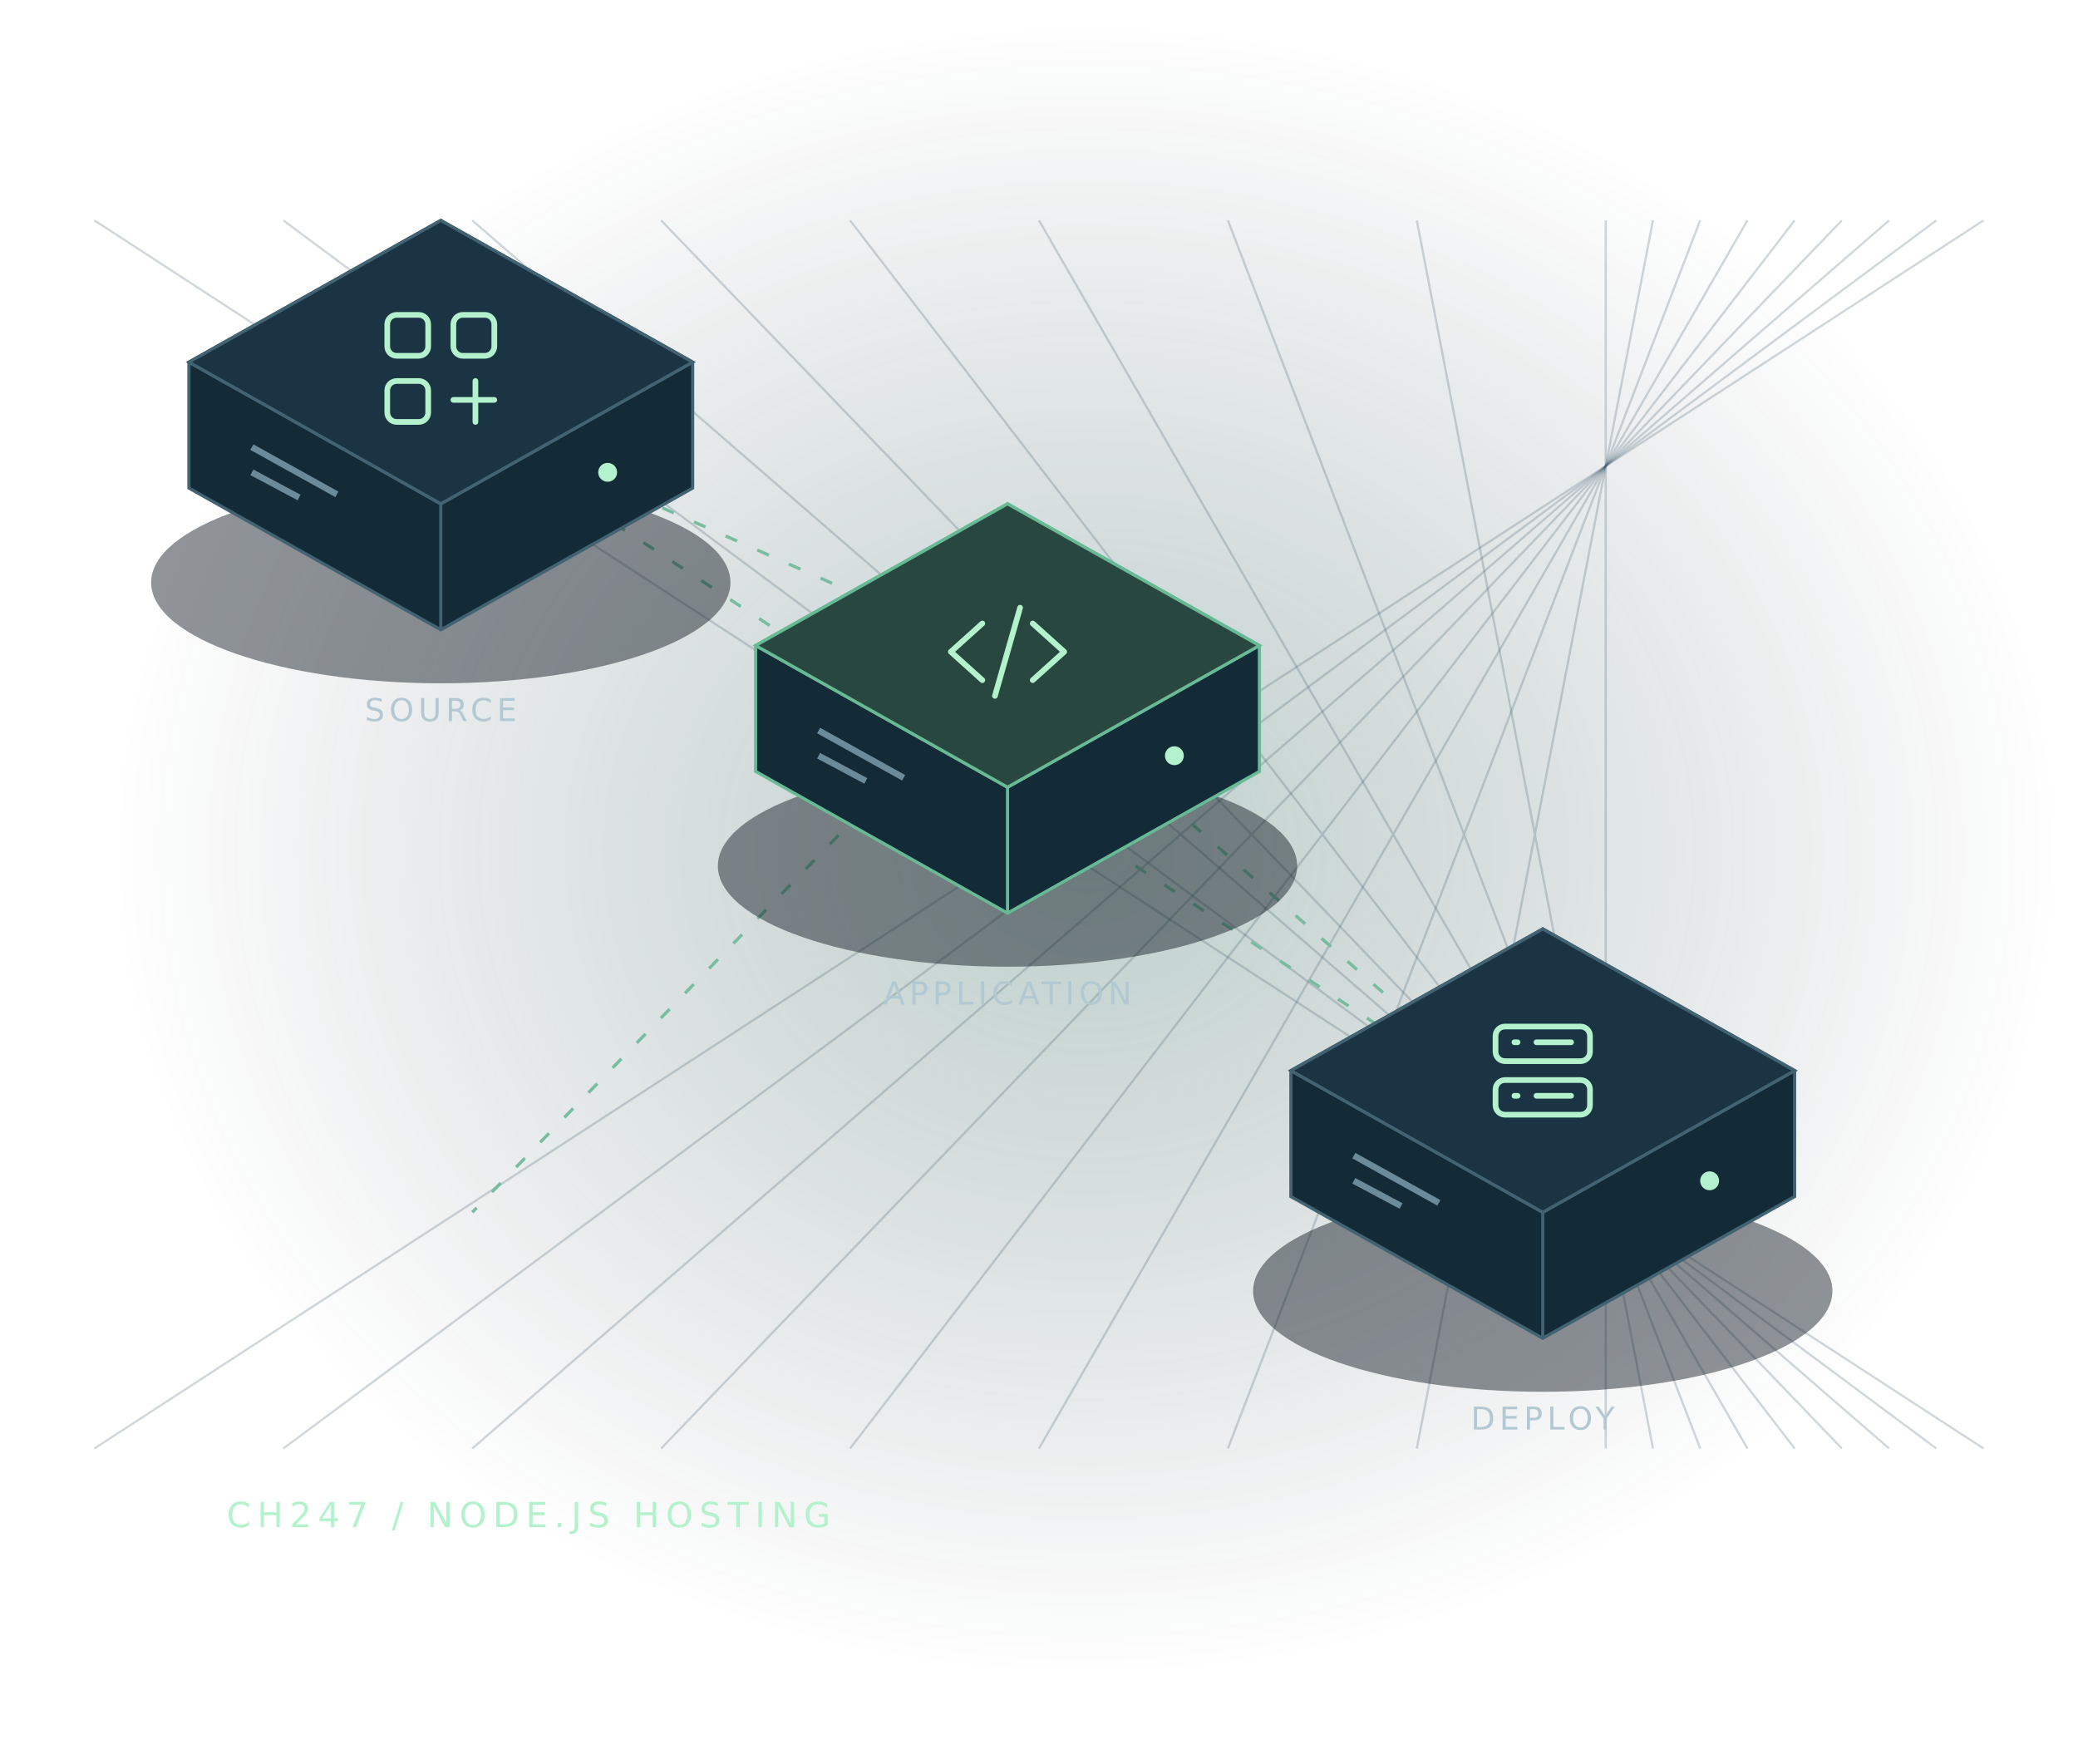
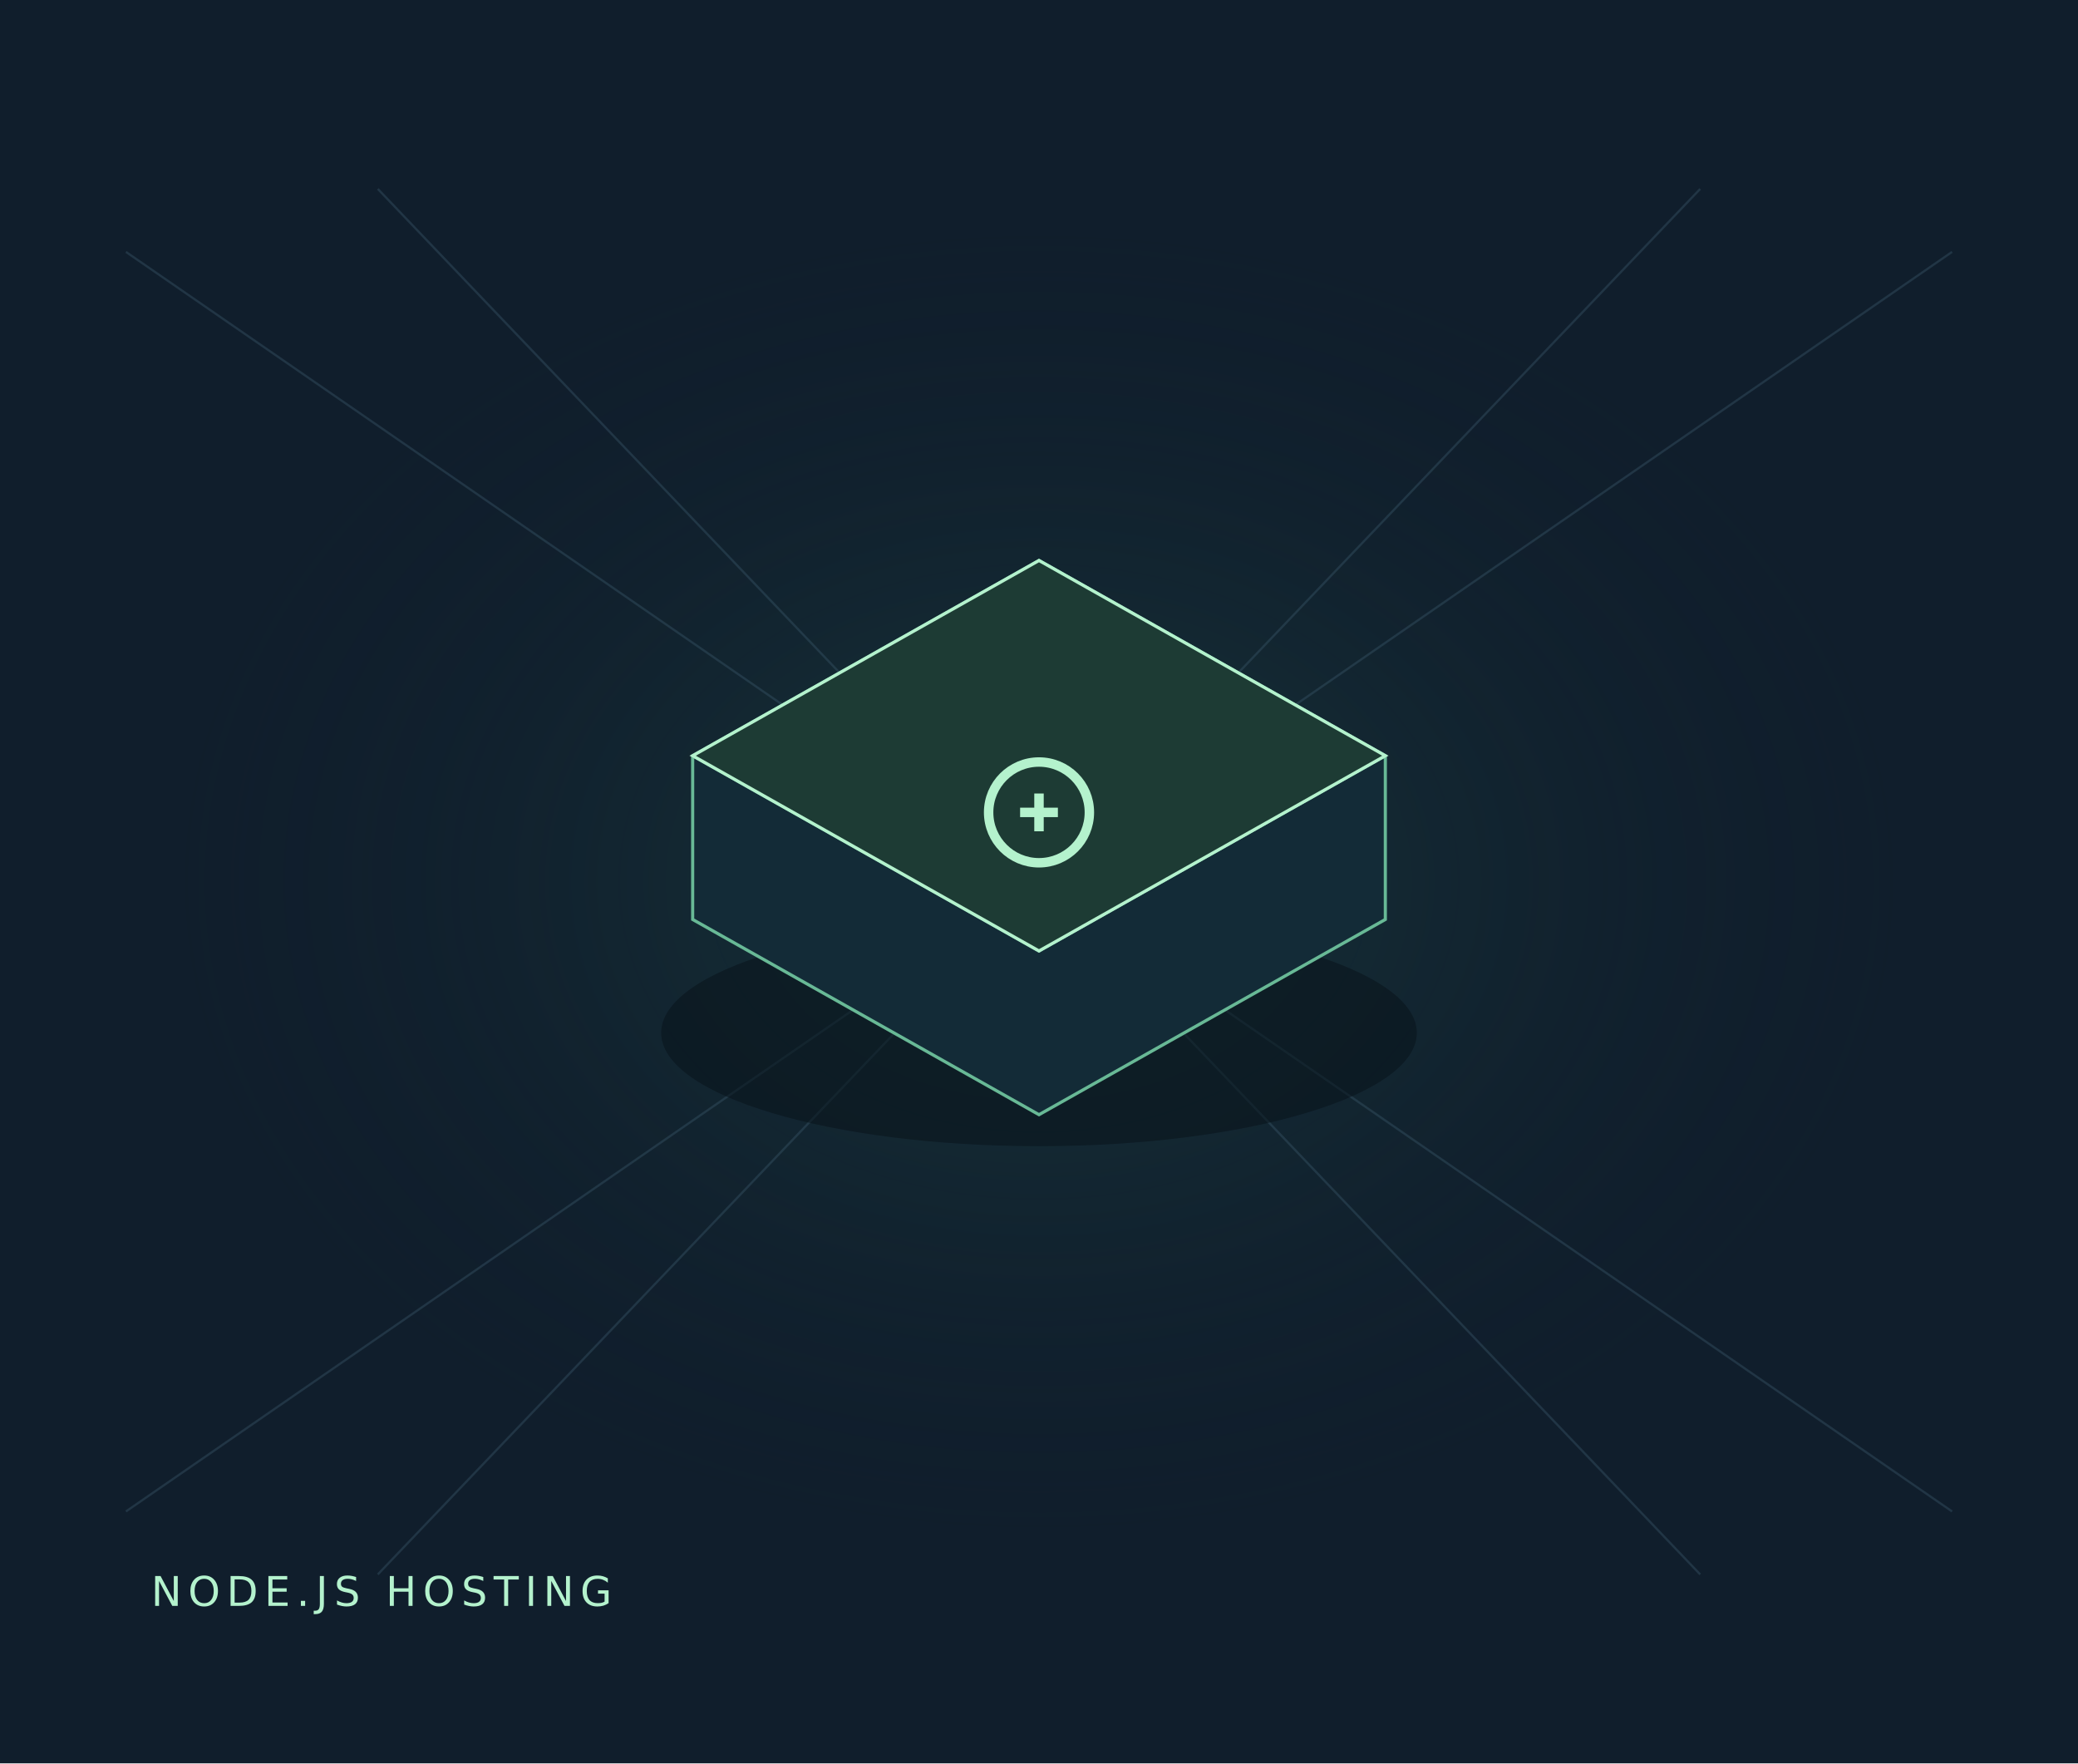
<svg xmlns="http://www.w3.org/2000/svg" viewBox="0 0 660 560" width="660" height="560" role="img">
  <defs>
    <radialGradient id="glow">
-       <stop stop-color="#266758" stop-opacity=".3" />
+       <stop stop-color="#266758" stop-opacity=".35" />
      <stop offset="1" stop-color="#101e2c" stop-opacity="0" />
    </radialGradient>
  </defs>
-   <ellipse cx="345" cy="270" rx="310" ry="265" fill="url(#glow)" />
-   <path d="M30 70 630 460M30 460 630 70" stroke="#365264" stroke-width=".7" opacity=".23" />
-   <path d="M90 70 615 460M90 460 615 70" stroke="#365264" stroke-width=".7" opacity=".23" />
-   <path d="M150 70 600 460M150 460 600 70" stroke="#365264" stroke-width=".7" opacity=".23" />
-   <path d="M210 70 585 460M210 460 585 70" stroke="#365264" stroke-width=".7" opacity=".23" />
-   <path d="M270 70 570 460M270 460 570 70" stroke="#365264" stroke-width=".7" opacity=".23" />
-   <path d="M330 70 555 460M330 460 555 70" stroke="#365264" stroke-width=".7" opacity=".23" />
-   <path d="M390 70 540 460M390 460 540 70" stroke="#365264" stroke-width=".7" opacity=".23" />
-   <path d="M450 70 525 460M450 460 525 70" stroke="#365264" stroke-width=".7" opacity=".23" />
-   <path d="M510 70 510 460M510 460 510 70" stroke="#365264" stroke-width=".7" opacity=".23" />
-   <g stroke="#79bda1" fill="none" stroke-dasharray="4 7">
-     <path d="M140 130 320 210 490 360M320 210 150 385M140 130 490 360" />
+   <rect width="660" height="560" fill="#101e2c" />
+   <ellipse cx="330" cy="280" rx="280" ry="210" fill="url(#glow)" />
+   <g fill="none" stroke="#365264" stroke-width=".7" opacity=".45">
+     <path d="M40 80 620 480M40 480 620 80M120 60 540 500M120 500 540 60" />
  </g>
-   <g transform="translate(140,120)">
-     <ellipse cx="0" cy="65" rx="92" ry="32" fill="#08121a" opacity=".45" />
-     <path d="m-80-5 80-45 80 45v40L0 80l-80-45Z" fill="#132b37" stroke="#436272" stroke-width="1" />
-     <path d="m-80-5 80 45 80-45M0 40v40" fill="none" stroke="#436272" />
-     <path d="m-80-5 80-45 80 45L0 40Z" fill="#1b3444" stroke="#436272" />
-     <path d="m-60 22 27 15m-27-7 15 8" stroke="#6b8b9a" stroke-width="2" />
-     <g transform="translate(-24,-27)">
-       <g fill="none" stroke="#b4f2cd" stroke-width="1.8" stroke-linecap="round" stroke-linejoin="round">
-         <rect x="7" y="7" width="13" height="13" rx="3" />
-         <rect x="28" y="7" width="13" height="13" rx="3" />
-         <rect x="7" y="28" width="13" height="13" rx="3" />
-         <path d="M28 34h13m-6-6v13" />
-       </g>
-     </g>
-     <circle cx="53" cy="30" r="3" fill="#b4f2cd" />
-     <text x="0" y="109" text-anchor="middle" fill="#b2c8d2" font-size="10" font-family="DejaVu Sans,Arial,sans-serif" letter-spacing="1.4">SOURCE</text>
+   <g transform="translate(330 250)">
+     <ellipse cx="0" cy="78" rx="120" ry="36" fill="#08121a" opacity=".55" />
+     <path d="m-110-10 110-62 110 62v52L0 104l-110-62Z" fill="#132b37" stroke="#68b996" />
+     <path d="m-110-10 110 62 110-62" fill="none" stroke="#68b996" />
+     <path d="m-110-10 110-62 110 62L0 52Z" fill="#1d3b34" stroke="#b4f2cd" />
+     <circle cx="0" cy="8" r="16" fill="none" stroke="#b4f2cd" stroke-width="3" />
+     <path d="M-6 8h12M0 2v12" stroke="#b4f2cd" stroke-width="3" />
  </g>
-   <g transform="translate(490,345)">
-     <ellipse cx="0" cy="65" rx="92" ry="32" fill="#08121a" opacity=".45" />
-     <path d="m-80-5 80-45 80 45v40L0 80l-80-45Z" fill="#132b37" stroke="#436272" stroke-width="1" />
-     <path d="m-80-5 80 45 80-45M0 40v40" fill="none" stroke="#436272" />
-     <path d="m-80-5 80-45 80 45L0 40Z" fill="#1b3444" stroke="#436272" />
-     <path d="m-60 22 27 15m-27-7 15 8" stroke="#6b8b9a" stroke-width="2" />
-     <g transform="translate(-24,-27)">
-       <g fill="none" stroke="#b4f2cd" stroke-width="1.8" stroke-linecap="round" stroke-linejoin="round">
-         <rect x="9" y="8" width="30" height="11" rx="3" />
-         <rect x="9" y="25" width="30" height="11" rx="3" />
-         <path d="M15 13h1m6 0h11M15 30h1m6 0h11" />
-       </g>
-     </g>
-     <circle cx="53" cy="30" r="3" fill="#b4f2cd" />
-     <text x="0" y="109" text-anchor="middle" fill="#b2c8d2" font-size="10" font-family="DejaVu Sans,Arial,sans-serif" letter-spacing="1.4">DEPLOY</text>
-   </g>
-   <g transform="translate(-10,-25)">
-     <g transform="translate(330,235)">
-       <ellipse cx="0" cy="65" rx="92" ry="32" fill="#08121a" opacity=".45" />
-       <path d="m-80-5 80-45 80 45v40L0 80l-80-45Z" fill="#132b37" stroke="#68b996" stroke-width="1" />
-       <path d="m-80-5 80 45 80-45M0 40v40" fill="none" stroke="#68b996" />
-       <path d="m-80-5 80-45 80 45L0 40Z" fill="#28483f" stroke="#68b996" />
-       <path d="m-60 22 27 15m-27-7 15 8" stroke="#6b8b9a" stroke-width="2" />
-       <g transform="translate(-24,-27)">
-         <g fill="none" stroke="#b4f2cd" stroke-width="1.8" stroke-linecap="round" stroke-linejoin="round">
-           <path d="m16 15-10 9 10 9m16-18 10 9-10 9M28 10l-8 28" />
-         </g>
-       </g>
-       <circle cx="53" cy="30" r="3" fill="#b4f2cd" />
-       <text x="0" y="109" text-anchor="middle" fill="#b2c8d2" font-size="10" font-family="DejaVu Sans,Arial,sans-serif" letter-spacing="1.4">APPLICATION</text>
-     </g>
-   </g>
-   <text x="72" y="485" fill="#b4f2cd" font-size="11" font-family="DejaVu Sans,Arial,sans-serif" letter-spacing="2">CH247 / NODE.JS HOSTING</text>
+   <text x="48" y="510" fill="#b4f2cd" font-size="13" font-family="DejaVu Sans,Arial,sans-serif" letter-spacing="2">NODE.JS HOSTING</text>
</svg>
